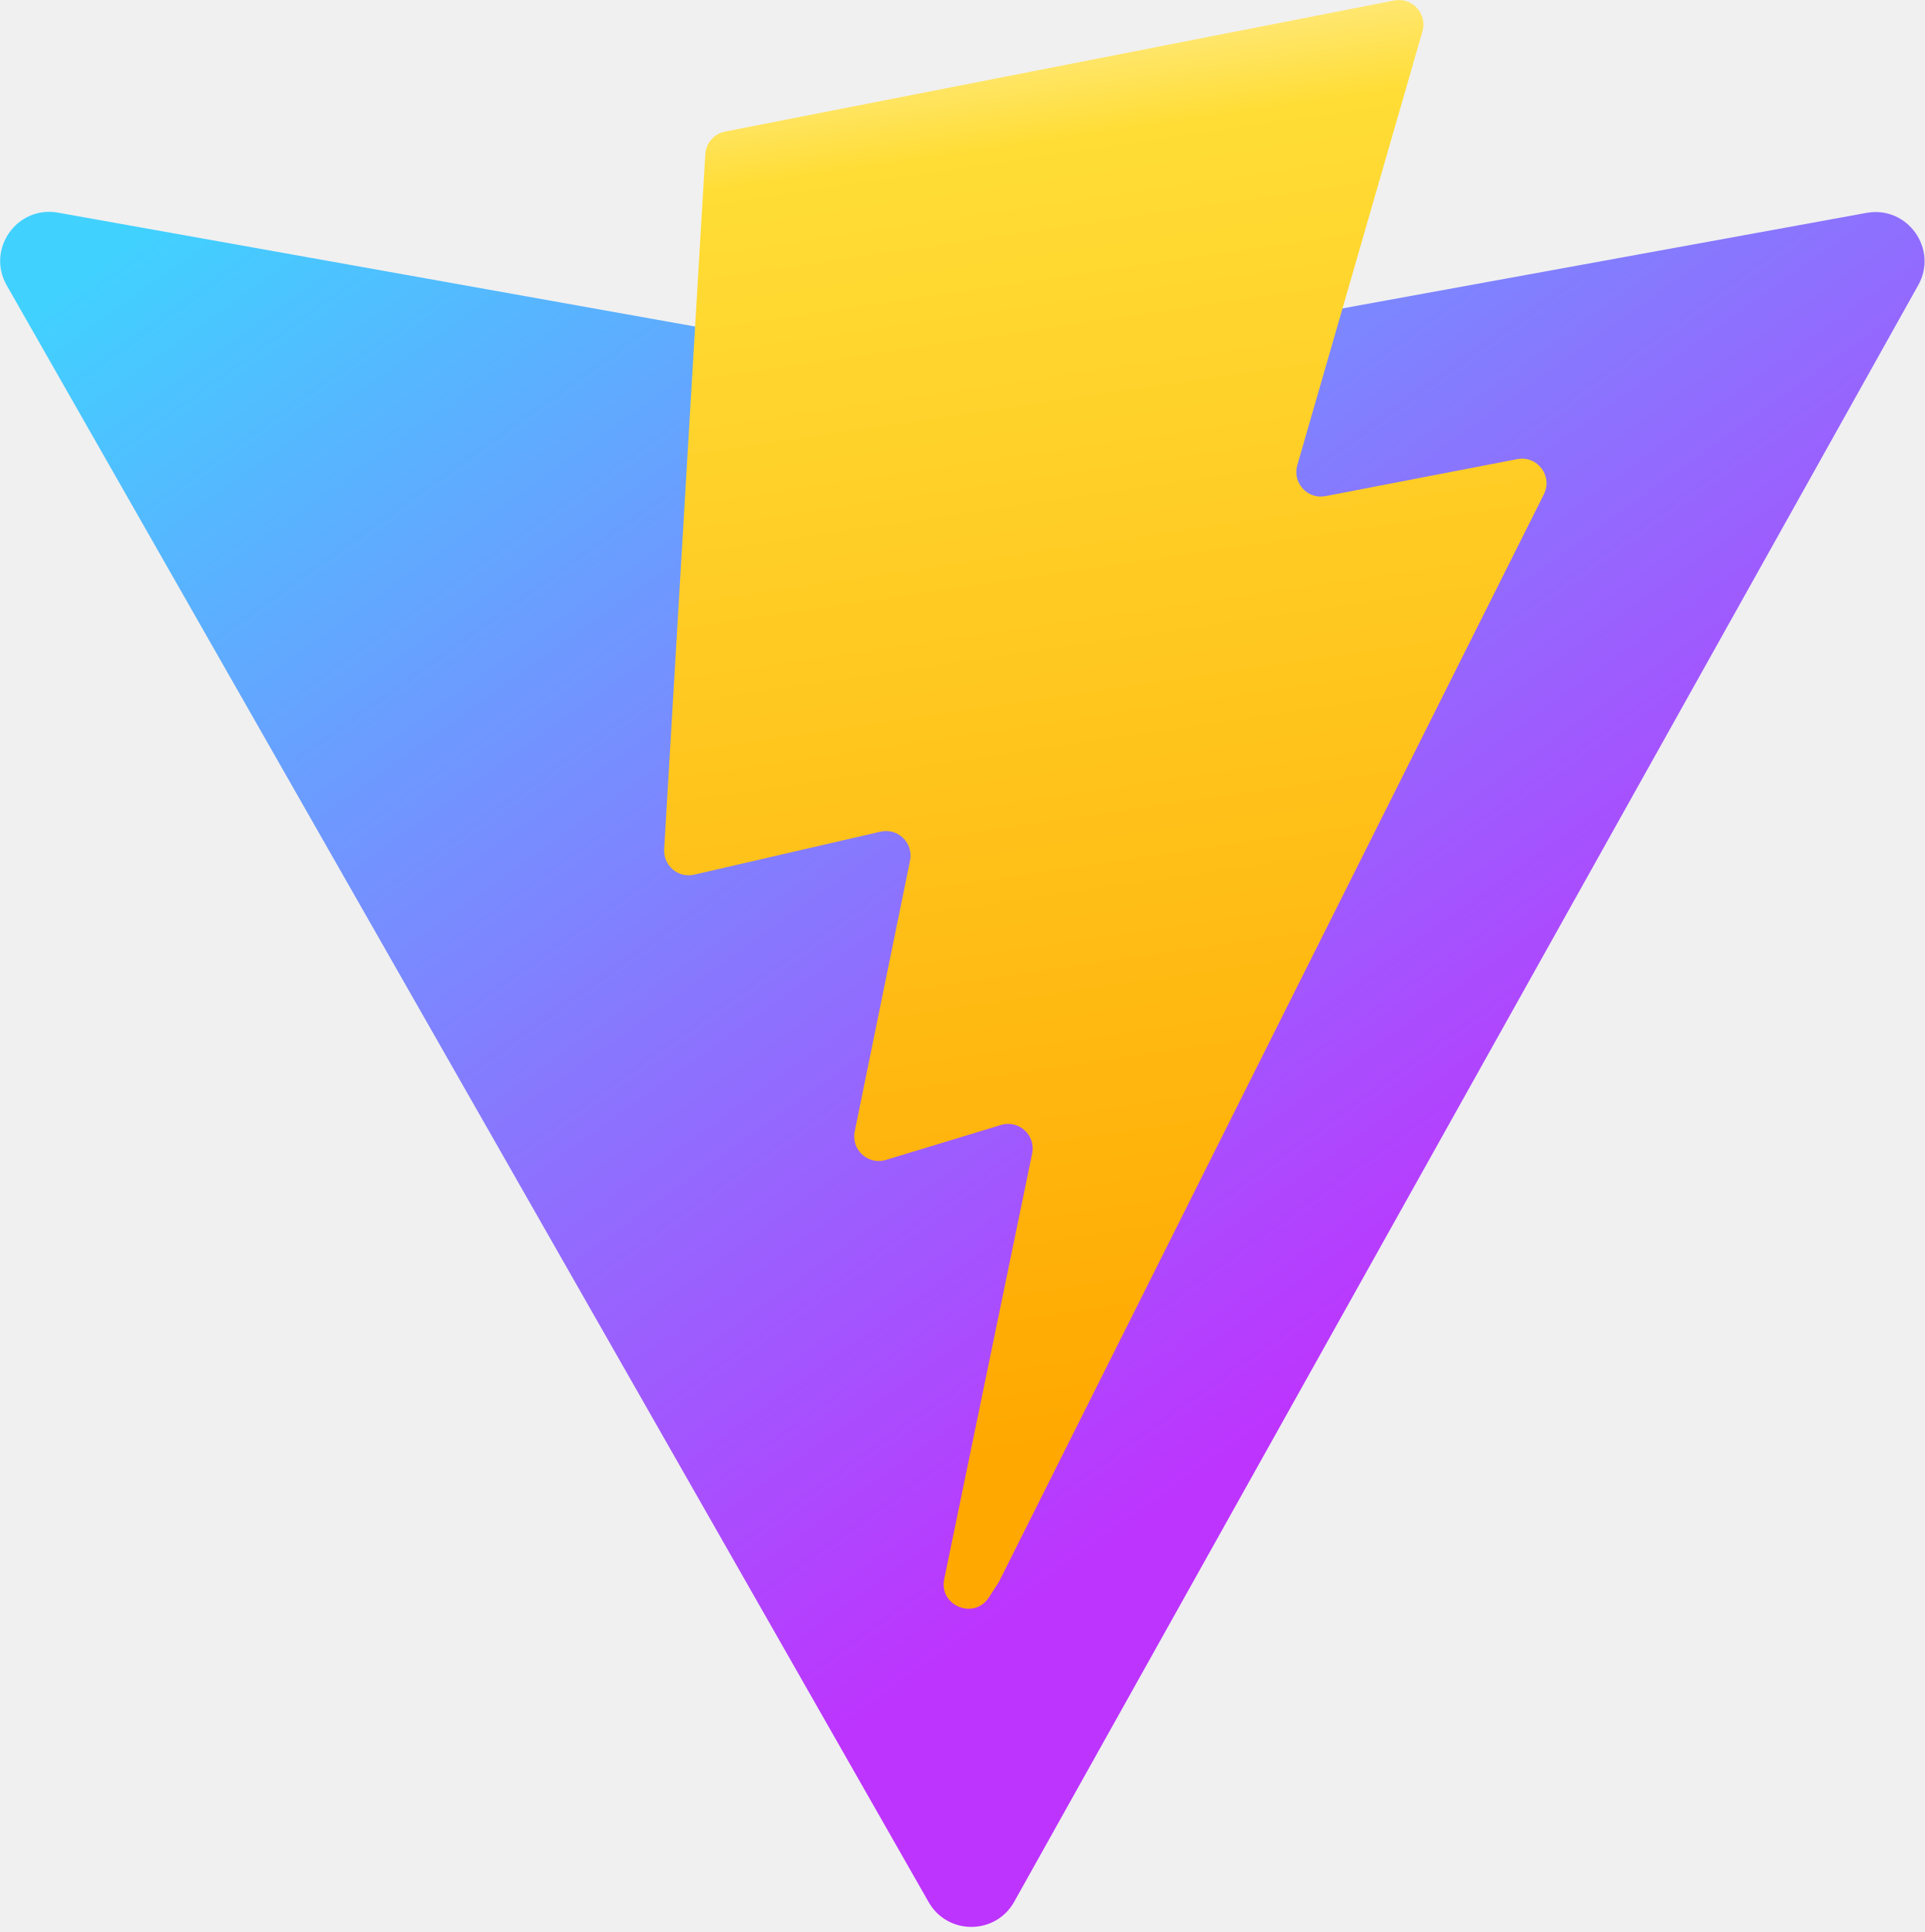
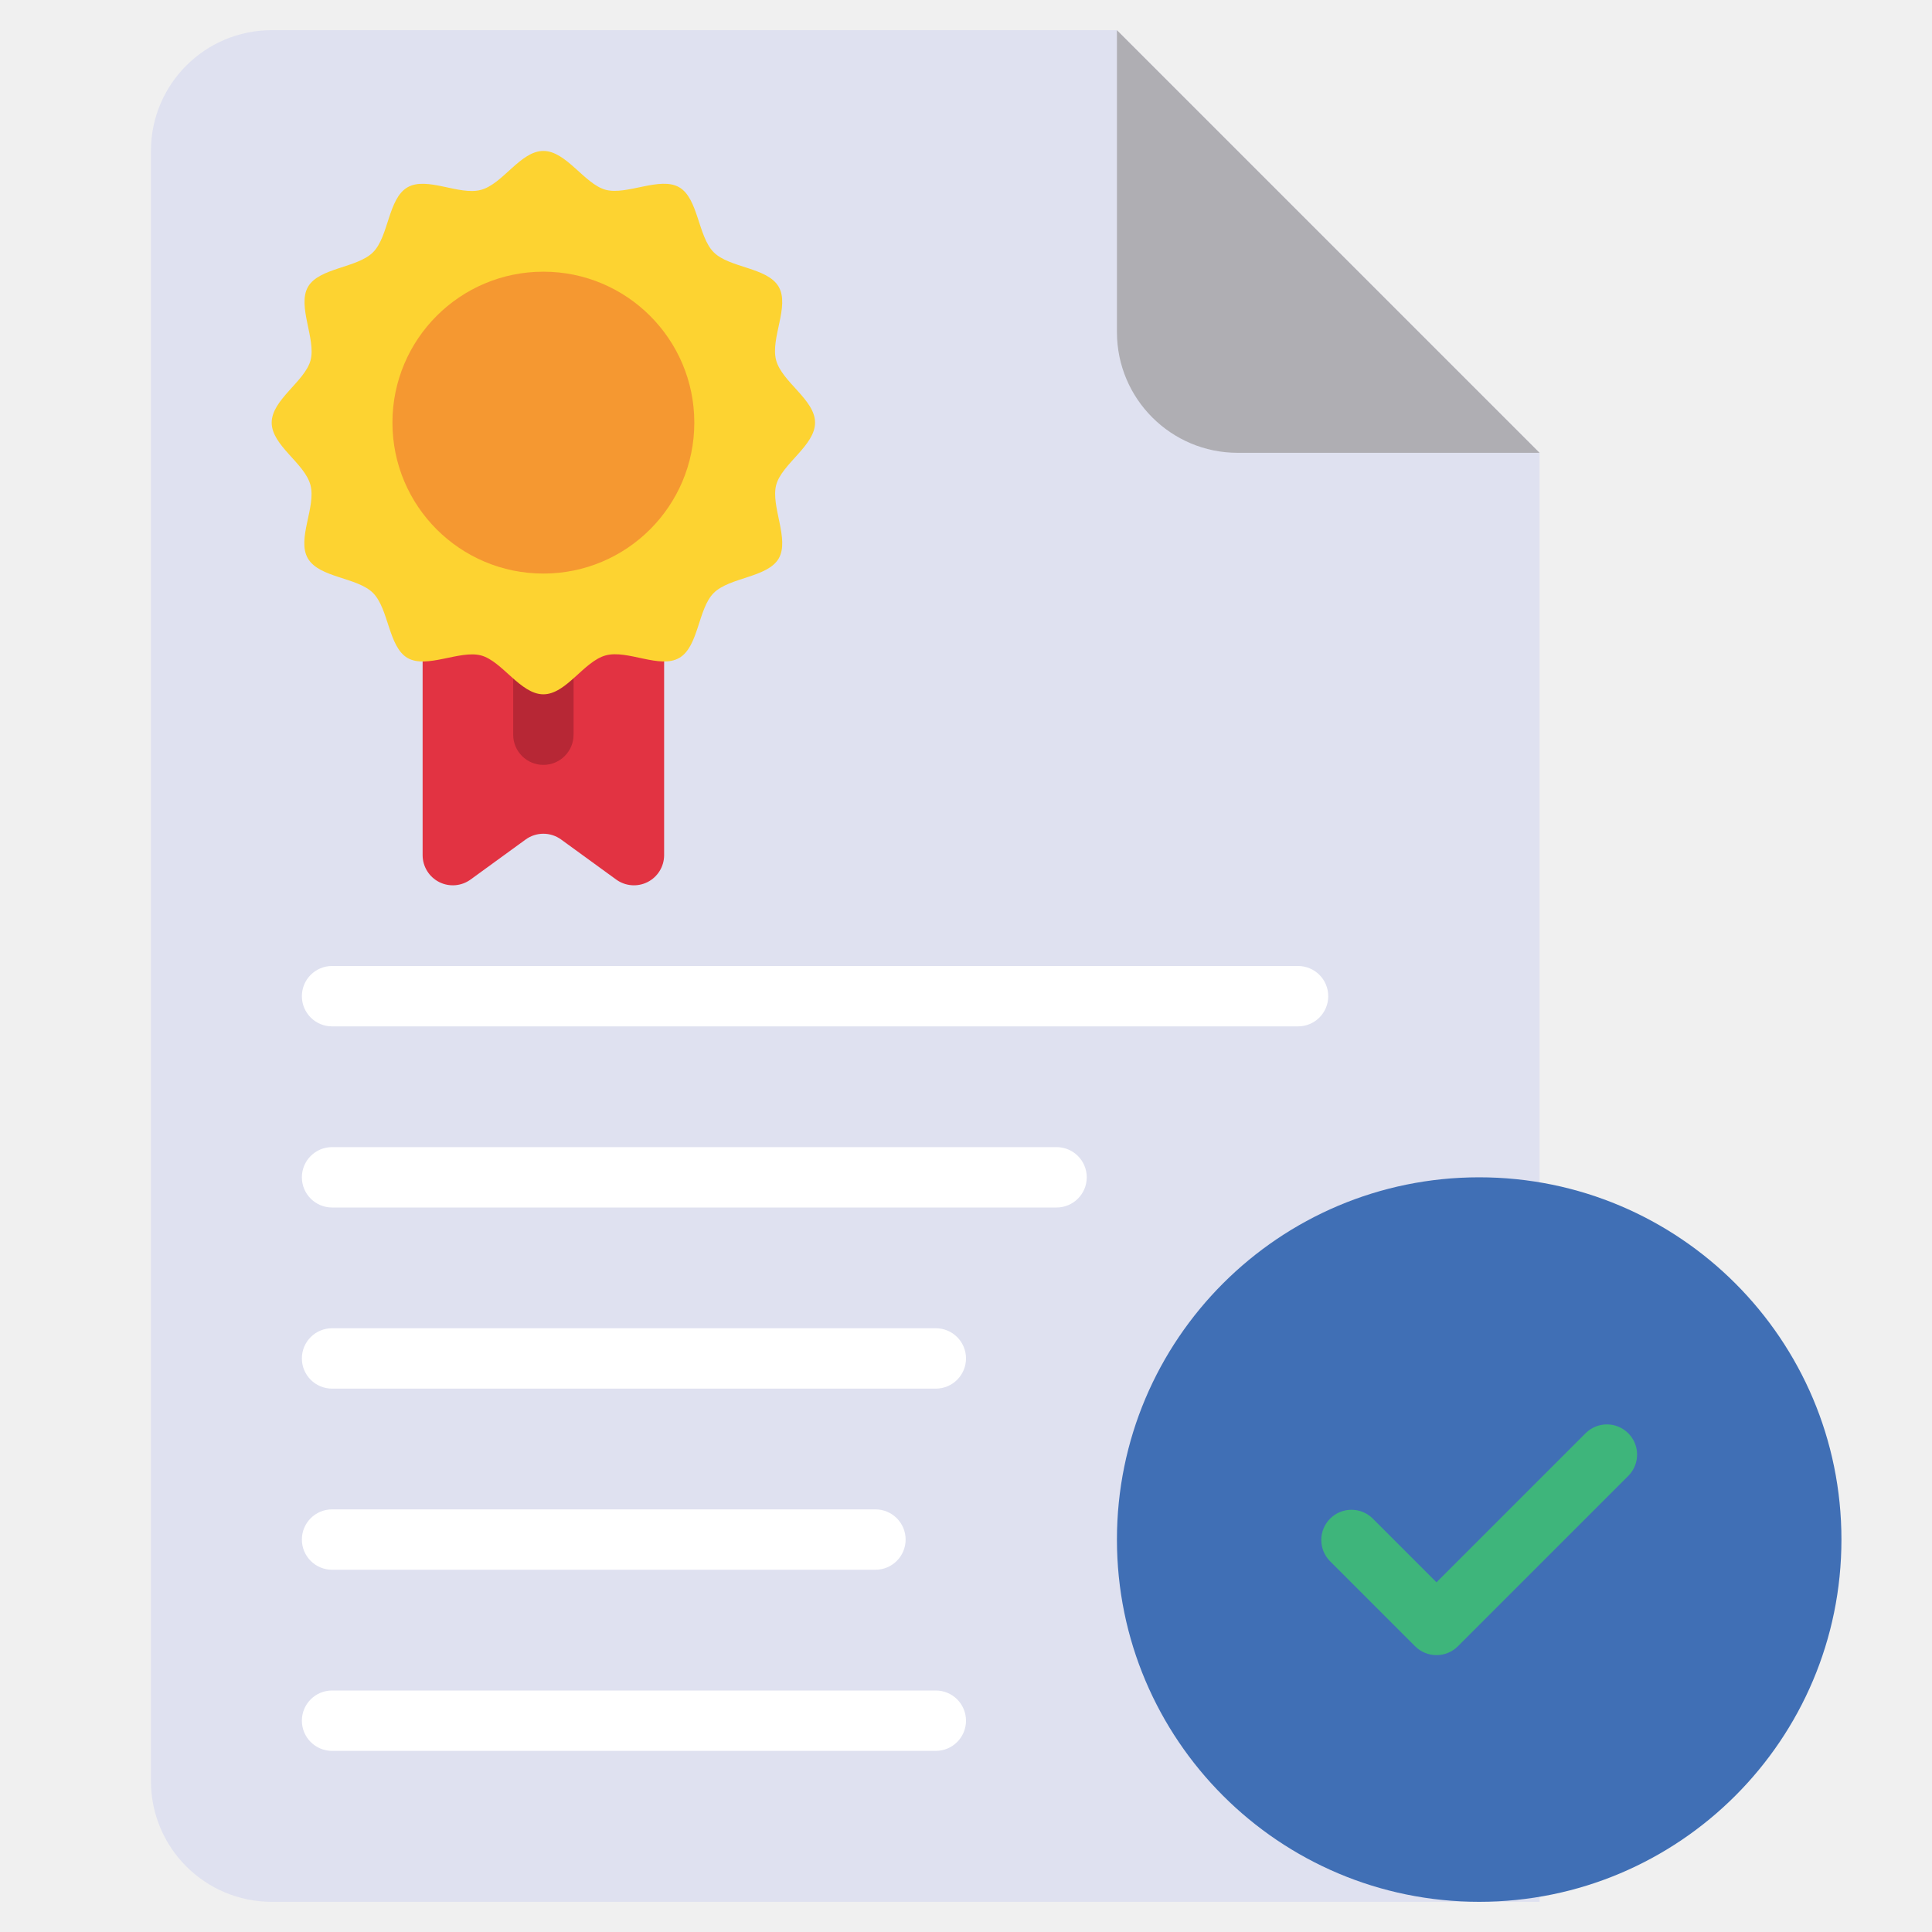
- <svg xmlns="http://www.w3.org/2000/svg" aria-hidden="true" role="img" class="iconify iconify--logos" width="31.88" height="32" preserveAspectRatio="xMidYMid meet" viewBox="0 0 256 257">
-   <defs>
-     <linearGradient id="IconifyId1813088fe1fbc01fb466" x1="-.828%" x2="57.636%" y1="7.652%" y2="78.411%">
-       <stop offset="0%" stop-color="#41D1FF" />
-       <stop offset="100%" stop-color="#BD34FE" />
-     </linearGradient>
-     <linearGradient id="IconifyId1813088fe1fbc01fb467" x1="43.376%" x2="50.316%" y1="2.242%" y2="89.03%">
-       <stop offset="0%" stop-color="#FFEA83" />
-       <stop offset="8.333%" stop-color="#FFDD35" />
-       <stop offset="100%" stop-color="#FFA800" />
-     </linearGradient>
-   </defs>
-   <path fill="url(#IconifyId1813088fe1fbc01fb466)" d="M255.153 37.938L134.897 252.976c-2.483 4.44-8.862 4.466-11.382.048L.875 37.958c-2.746-4.814 1.371-10.646 6.827-9.67l120.385 21.517a6.537 6.537 0 0 0 2.322-.004l117.867-21.483c5.438-.991 9.574 4.796 6.877 9.62Z" />
-   <path fill="url(#IconifyId1813088fe1fbc01fb467)" d="M185.432.063L96.44 17.501a3.268 3.268 0 0 0-2.634 3.014l-5.474 92.456a3.268 3.268 0 0 0 3.997 3.378l24.777-5.718c2.318-.535 4.413 1.507 3.936 3.838l-7.361 36.047c-.495 2.426 1.782 4.5 4.151 3.78l15.304-4.649c2.372-.72 4.652 1.36 4.15 3.788l-11.698 56.621c-.732 3.542 3.979 5.473 5.943 2.437l1.313-2.028l72.516-144.72c1.215-2.423-.88-5.186-3.54-4.672l-25.505 4.922c-2.396.462-4.435-1.77-3.759-4.114l16.646-57.705c.677-2.35-1.37-4.583-3.769-4.113Z" />
+ <svg xmlns="http://www.w3.org/2000/svg" data-name="Layer 1" viewBox="0 0 32 32" id="registration-complete">
+   <path fill="#dfe1f0" d="M25.5,31.5H4.5a2,2,0,0,1-2-2V2.5a2,2,0,0,1,2-2h14l7,7v12" />
+   <path fill="#afaeb3" d="M25.5,7.5h-5a2,2,0,0,1-2-2V.5Z" />
+   <circle cx="24.5" cy="25.5" r="6" fill="#406fb5" />
+   <path fill="#fff" d="M17.5 20H5.5a.5.5 0 0 1 0-1h12a.5.5 0 0 1 0 1zM21.5 17H5.5a.5.5 0 0 1 0-1h16a.5.5 0 0 1 0 1zM15.5 23H5.5a.5.5 0 0 1 0-1h10a.5.5 0 0 1 0 1zM14.5 26h-9a.5.5 0 0 1 0-1h9a.5.5 0 0 1 0 1zM15.5 29H5.5a.5.5 0 0 1 0-1h10a.5.5 0 0 1 0 1z" />
+   <path fill="#3eb57b" d="M23.793,27.414a.5.5,0,0,1-.354-.146l-1.414-1.414a.5.5,0,0,1,.707-.707l1.061,1.061,2.475-2.475a.5.5,0,0,1,.707.707l-2.828,2.828A.5.5,0,0,1,23.793,27.414Z" />
+   <path fill="#e23342" d="M11,9.549v4.619a.5.5,0,0,1-.794.4l-.912-.663a.5.5,0,0,0-.588,0l-.912.663a.5.5,0,0,1-.794-.4V9.549Z" />
+   <rect width="1" height="2" x="8.5" y="10.669" fill="#b72735" rx=".5" ry=".5" />
+   <path fill="#fdd331" d="M13.5,7c0,.38-.551.683-.644,1.033s.226.9.042,1.217-.814.31-1.076.571-.249.889-.571,1.076-.854-.139-1.217-.042S9.38,11.5,9,11.5s-.683-.551-1.033-.644-.9.226-1.217.042-.31-.814-.571-1.076S5.289,9.573,5.1,9.25s.139-.854.042-1.217S4.5,7.38,4.5,7s.551-.683.644-1.033-.226-.9-.042-1.217.814-.31,1.076-.571.249-.889.571-1.076.854.139,1.217.042S8.62,2.5,9,2.5s.683.551,1.033.644.9-.226,1.217-.042.31.814.571,1.076.889.249,1.076.571-.139.854-.042,1.217S13.5,6.62,13.5,7Z" />
+   <circle cx="9" cy="7" r="2.5" fill="#f59831" />
</svg>
